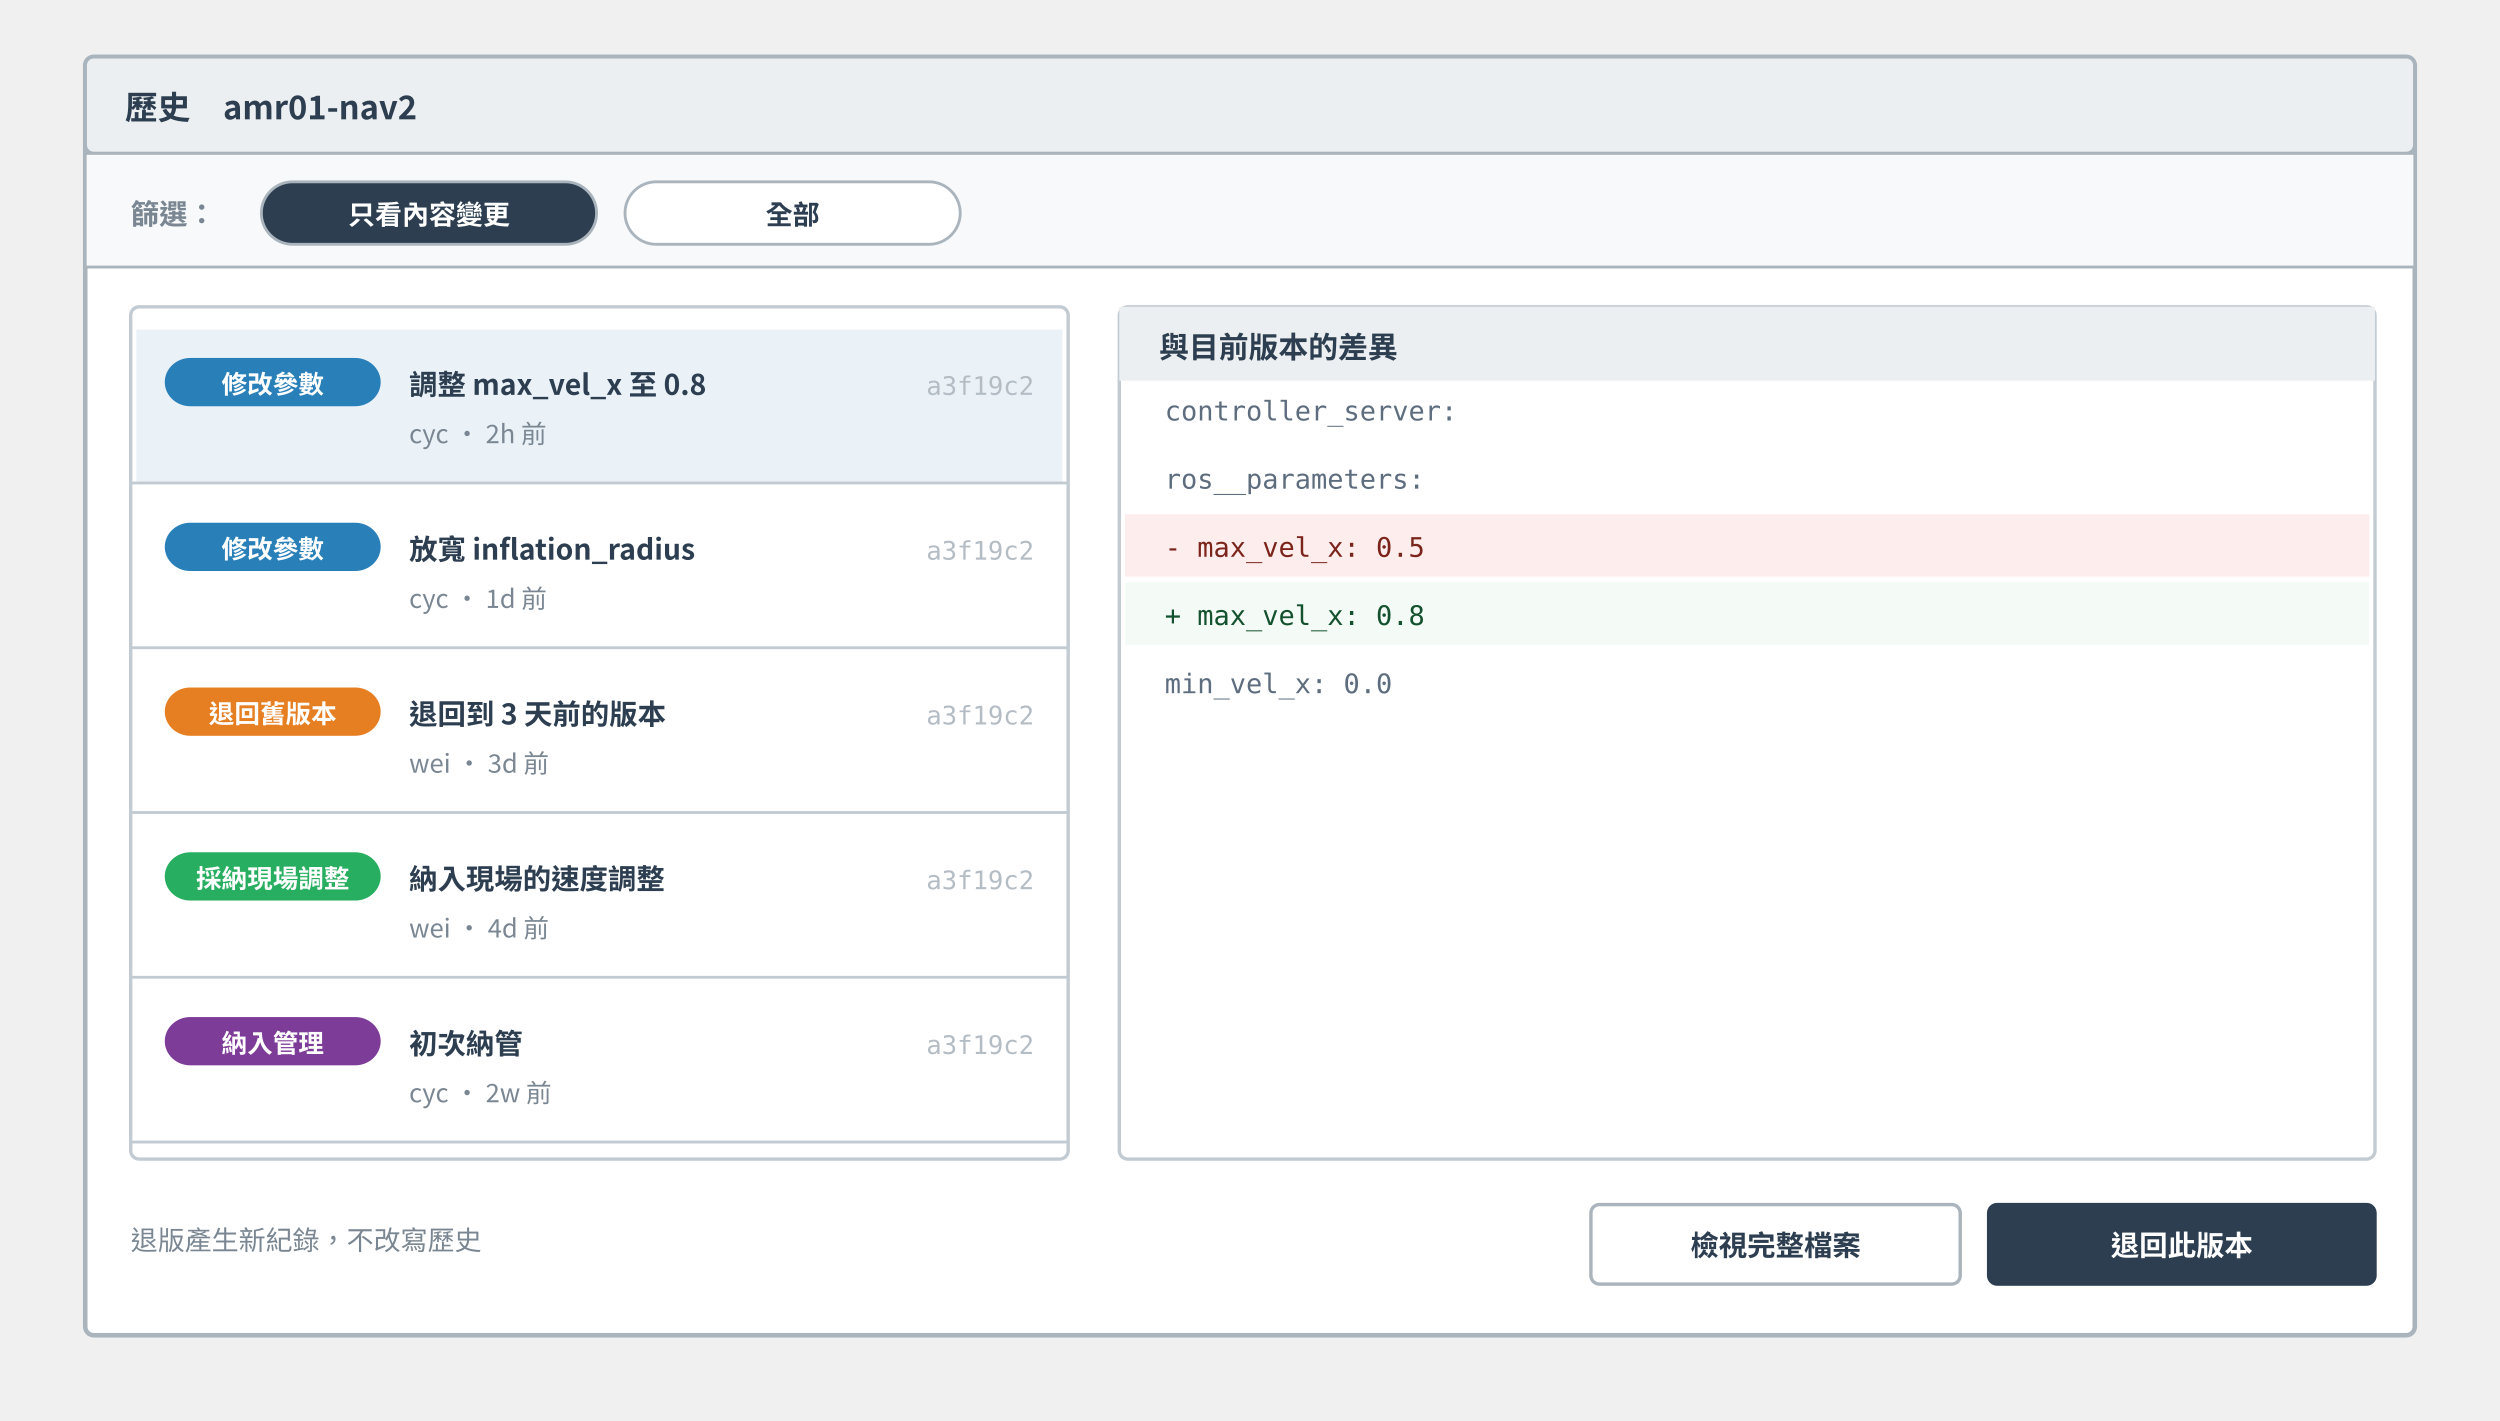
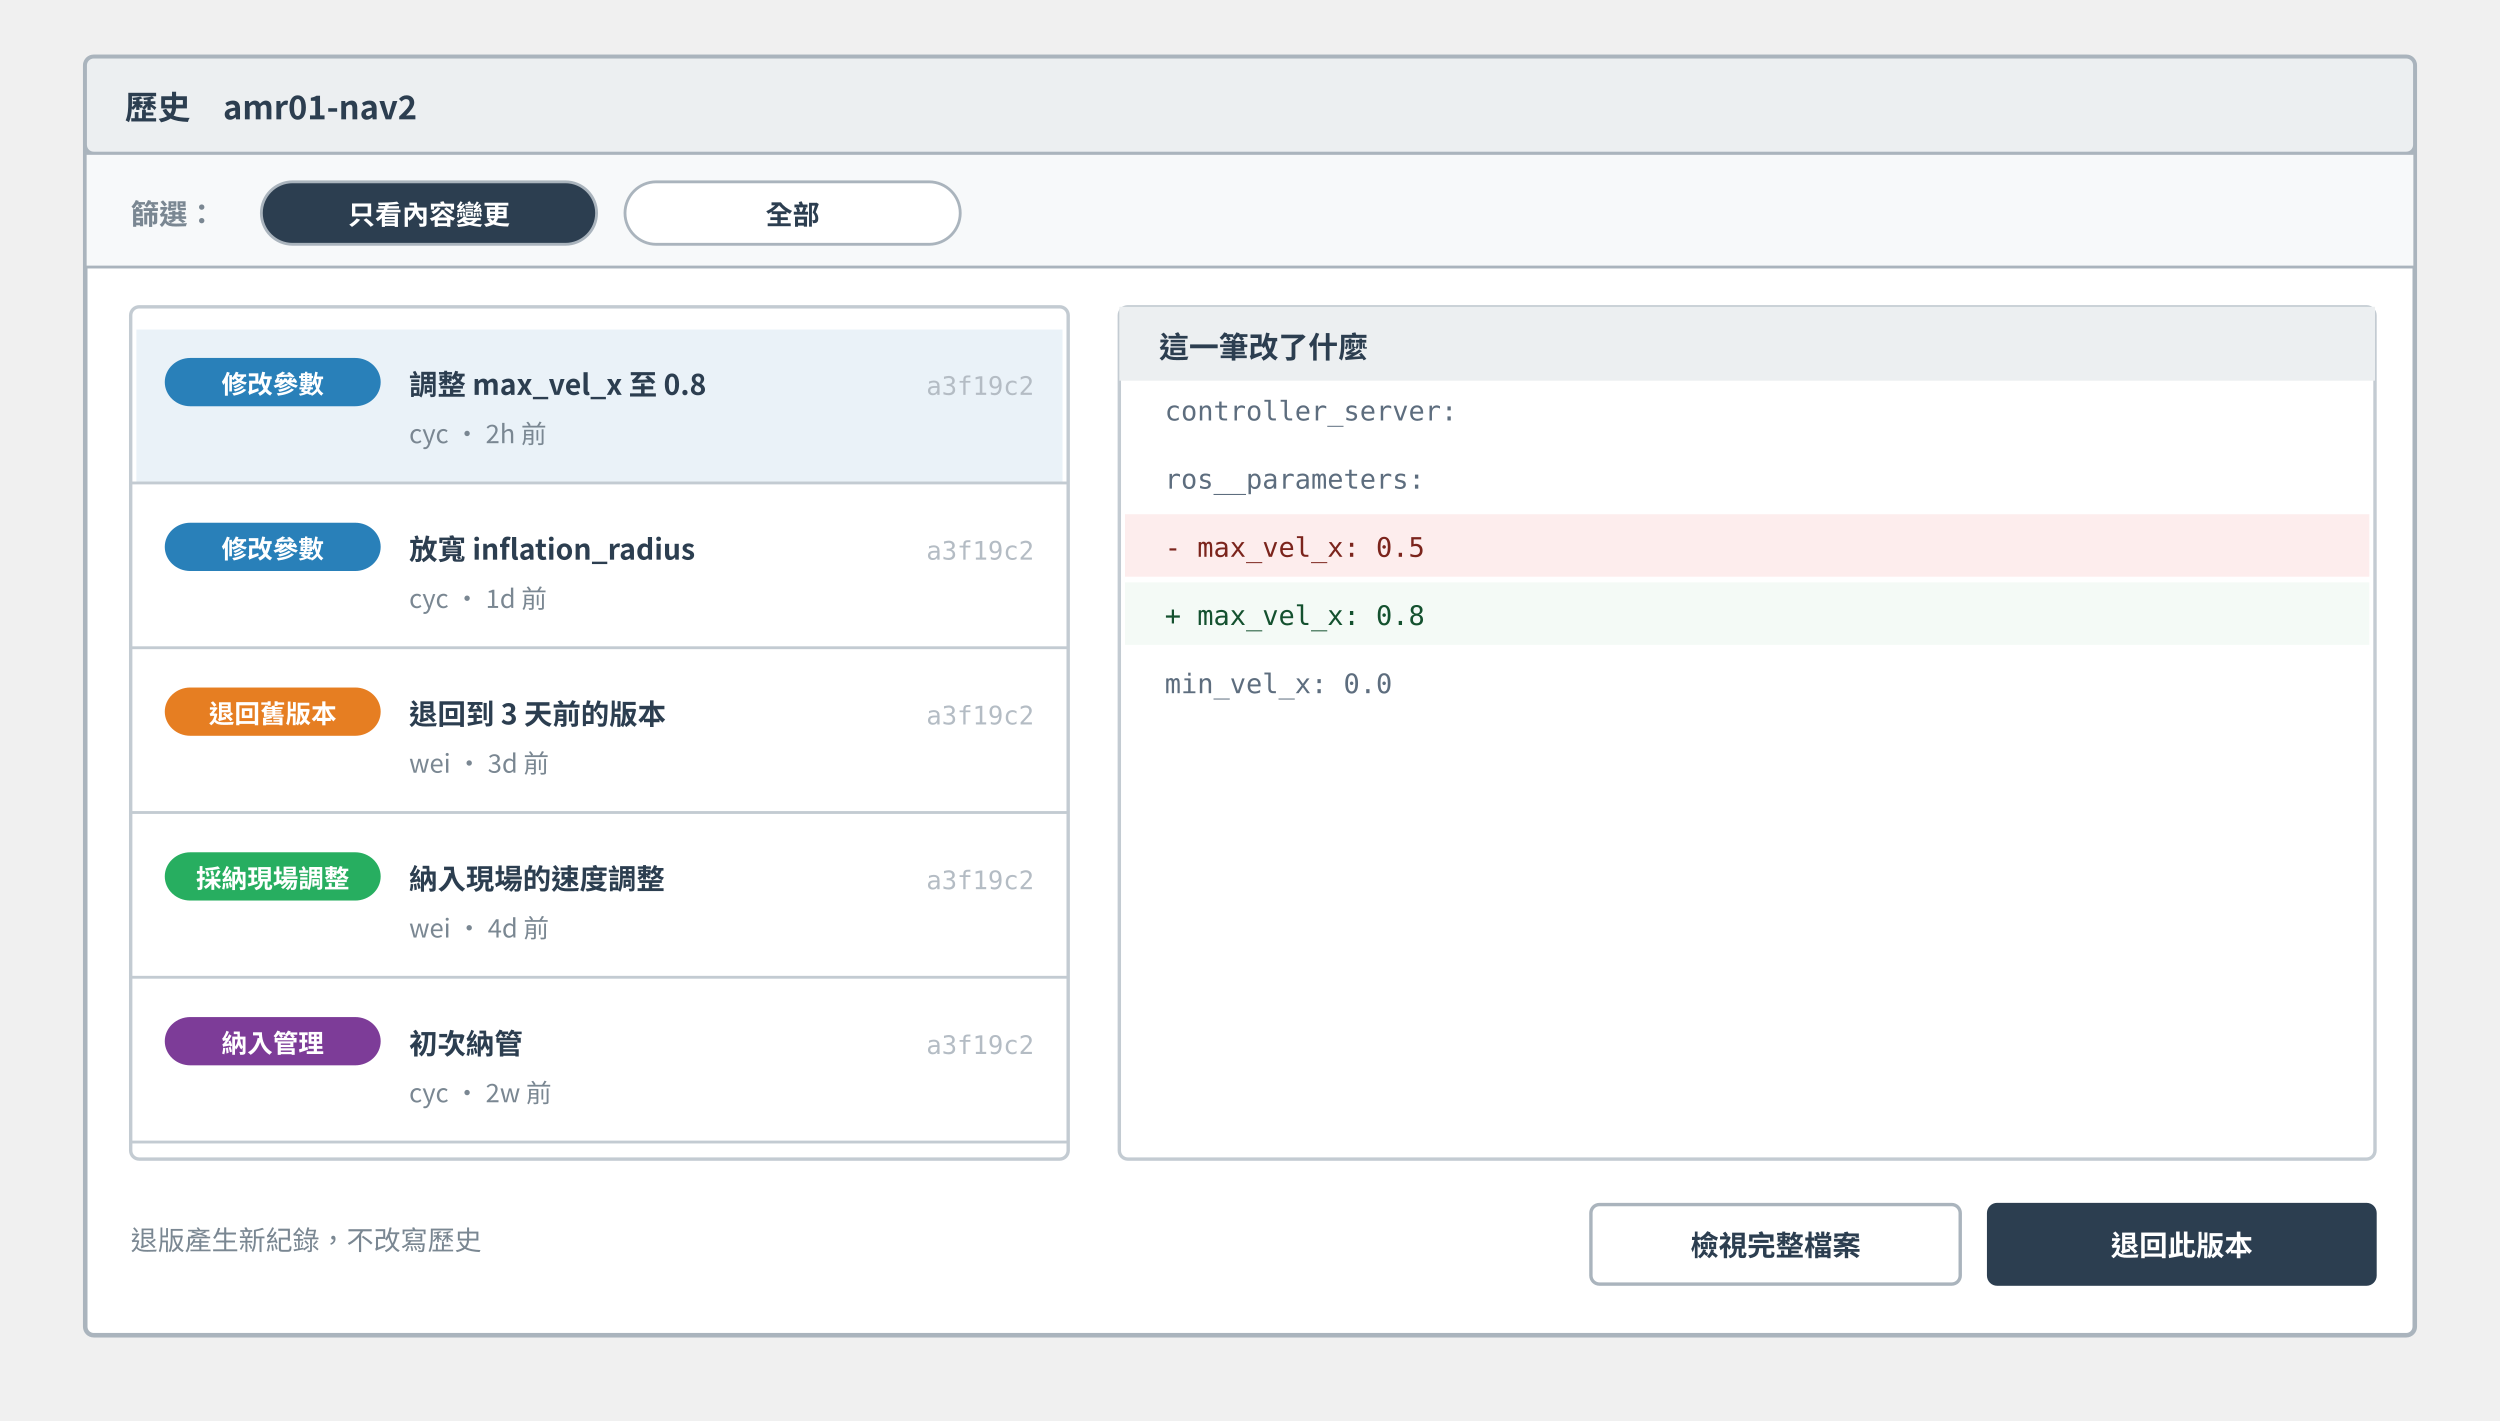
<svg xmlns="http://www.w3.org/2000/svg" viewBox="0 0 880 500" width="880" height="500">
  <defs>
    <marker id="ah" viewBox="0 0 10 10" refX="9.5" refY="5" markerWidth="6" markerHeight="6" orient="auto">
      <path d="M 0 0 L 10 5 L 0 10 z" fill="#5d6d7e" />
    </marker>
  </defs>
  <rect x="30" y="20" width="820" height="450" rx="3" fill="#ffffff" stroke="#aab4bd" stroke-width="1.6" />
  <rect x="30" y="20" width="820" height="34" rx="3" fill="#eceff1" stroke="#aab4bd" stroke-width="1.2" />
  <text x="44" y="42" font-family="Noto Sans CJK TC, WenQuanYi Zen Hei, sans-serif" font-size="11.5" font-weight="bold" fill="#2c3e50" text-anchor="start">歷史　amr01-nav2</text>
  <rect x="30" y="54" width="820" height="40" fill="#f7f9fa" stroke="#aab4bd" stroke-width="1" />
  <text x="46" y="79" font-family="Noto Sans CJK TC, WenQuanYi Zen Hei, sans-serif" font-size="10" font-weight="bold" fill="#7a8792" text-anchor="start">篩選：</text>
  <rect x="92" y="64" width="118" height="22" rx="11" fill="#2c3e50" stroke="#aab4bd" stroke-width="1" />
  <text x="151" y="79" font-family="Noto Sans CJK TC, WenQuanYi Zen Hei, sans-serif" font-size="9.5" font-weight="bold" fill="#ffffff" text-anchor="middle">只看內容變更</text>
  <rect x="220" y="64" width="118" height="22" rx="11" fill="#ffffff" stroke="#aab4bd" stroke-width="1" />
  <text x="279" y="79" font-family="Noto Sans CJK TC, WenQuanYi Zen Hei, sans-serif" font-size="9.5" font-weight="bold" fill="#2c3e50" text-anchor="middle">全部</text>
  <rect x="46" y="108" width="330" height="300" rx="3" fill="#ffffff" stroke="#c3cbd2" stroke-width="1.2" />
  <rect x="48" y="116" width="326" height="54" fill="#eaf2f8" />
  <line x1="46" y1="170" x2="376" y2="170" stroke="#c3cbd2" stroke-width="1" />
  <rect x="58" y="126" width="76" height="17" rx="9" fill="#2980b9" stroke="none" />
  <text x="96.0" y="138.5" font-family="Noto Sans CJK TC, WenQuanYi Zen Hei, sans-serif" font-size="9" font-weight="bold" fill="#ffffff" text-anchor="middle">修改參數</text>
  <text x="144" y="139" font-family="Noto Sans CJK TC, WenQuanYi Zen Hei, sans-serif" font-size="10" font-weight="bold" fill="#2c3e50" text-anchor="start">調整 max_vel_x 至 0.8</text>
  <text x="144" y="156" font-family="Noto Sans CJK TC, WenQuanYi Zen Hei, sans-serif" font-size="9" font-weight="normal" fill="#7a8792" text-anchor="start">cyc · 2h 前</text>
  <text x="364" y="139" font-family="DejaVu Sans Mono, monospace" font-size="9" font-weight="normal" fill="#b4bcc4" text-anchor="end">a3f19c2</text>
  <line x1="46" y1="228" x2="376" y2="228" stroke="#c3cbd2" stroke-width="1" />
  <rect x="58" y="184" width="76" height="17" rx="9" fill="#2980b9" stroke="none" />
  <text x="96.0" y="196.5" font-family="Noto Sans CJK TC, WenQuanYi Zen Hei, sans-serif" font-size="9" font-weight="bold" fill="#ffffff" text-anchor="middle">修改參數</text>
  <text x="144" y="197" font-family="Noto Sans CJK TC, WenQuanYi Zen Hei, sans-serif" font-size="10" font-weight="bold" fill="#2c3e50" text-anchor="start">放寬 inflation_radius</text>
  <text x="144" y="214" font-family="Noto Sans CJK TC, WenQuanYi Zen Hei, sans-serif" font-size="9" font-weight="normal" fill="#7a8792" text-anchor="start">cyc · 1d 前</text>
  <text x="364" y="197" font-family="DejaVu Sans Mono, monospace" font-size="9" font-weight="normal" fill="#b4bcc4" text-anchor="end">a3f19c2</text>
  <line x1="46" y1="286" x2="376" y2="286" stroke="#c3cbd2" stroke-width="1" />
  <rect x="58" y="242" width="76" height="17" rx="9" fill="#e67e22" stroke="none" />
  <text x="96.0" y="254.5" font-family="Noto Sans CJK TC, WenQuanYi Zen Hei, sans-serif" font-size="9" font-weight="bold" fill="#ffffff" text-anchor="middle">退回舊版本</text>
  <text x="144" y="255" font-family="Noto Sans CJK TC, WenQuanYi Zen Hei, sans-serif" font-size="10" font-weight="bold" fill="#2c3e50" text-anchor="start">退回到 3 天前的版本</text>
  <text x="144" y="272" font-family="Noto Sans CJK TC, WenQuanYi Zen Hei, sans-serif" font-size="9" font-weight="normal" fill="#7a8792" text-anchor="start">wei · 3d 前</text>
  <text x="364" y="255" font-family="DejaVu Sans Mono, monospace" font-size="9" font-weight="normal" fill="#b4bcc4" text-anchor="end">a3f19c2</text>
  <line x1="46" y1="344" x2="376" y2="344" stroke="#c3cbd2" stroke-width="1" />
  <rect x="58" y="300" width="76" height="17" rx="9" fill="#27ae60" stroke="none" />
  <text x="96.0" y="312.5" font-family="Noto Sans CJK TC, WenQuanYi Zen Hei, sans-serif" font-size="9" font-weight="bold" fill="#ffffff" text-anchor="middle">採納現場調整</text>
  <text x="144" y="313" font-family="Noto Sans CJK TC, WenQuanYi Zen Hei, sans-serif" font-size="10" font-weight="bold" fill="#2c3e50" text-anchor="start">納入現場的速度調整</text>
  <text x="144" y="330" font-family="Noto Sans CJK TC, WenQuanYi Zen Hei, sans-serif" font-size="9" font-weight="normal" fill="#7a8792" text-anchor="start">wei · 4d 前</text>
  <text x="364" y="313" font-family="DejaVu Sans Mono, monospace" font-size="9" font-weight="normal" fill="#b4bcc4" text-anchor="end">a3f19c2</text>
  <line x1="46" y1="402" x2="376" y2="402" stroke="#c3cbd2" stroke-width="1" />
  <rect x="58" y="358" width="76" height="17" rx="9" fill="#7d3c98" stroke="none" />
  <text x="96.0" y="370.5" font-family="Noto Sans CJK TC, WenQuanYi Zen Hei, sans-serif" font-size="9" font-weight="bold" fill="#ffffff" text-anchor="middle">納入管理</text>
  <text x="144" y="371" font-family="Noto Sans CJK TC, WenQuanYi Zen Hei, sans-serif" font-size="10" font-weight="bold" fill="#2c3e50" text-anchor="start">初次納管</text>
  <text x="144" y="388" font-family="Noto Sans CJK TC, WenQuanYi Zen Hei, sans-serif" font-size="9" font-weight="normal" fill="#7a8792" text-anchor="start">cyc · 2w 前</text>
  <text x="364" y="371" font-family="DejaVu Sans Mono, monospace" font-size="9" font-weight="normal" fill="#b4bcc4" text-anchor="end">a3f19c2</text>
  <rect x="394" y="108" width="442" height="300" rx="3" fill="#ffffff" stroke="#c3cbd2" stroke-width="1.2" />
  <rect x="394" y="108" width="442" height="26" fill="#eceff1" />
-   <text x="408" y="126" font-family="Noto Sans CJK TC, WenQuanYi Zen Hei, sans-serif" font-size="10.5" font-weight="bold" fill="#2c3e50" text-anchor="start">與目前版本的差異</text>
+   <text x="408" y="126" font-family="Noto Sans CJK TC, WenQuanYi Zen Hei, sans-serif" font-size="10.5" font-weight="bold" fill="#2c3e50" text-anchor="start">這一筆改了什麼</text>
  <text x="410" y="148" font-family="DejaVu Sans Mono, monospace" font-size="9.5" font-weight="normal" fill="#5d6d7e" text-anchor="start">  controller_server:</text>
  <text x="410" y="172" font-family="DejaVu Sans Mono, monospace" font-size="9.5" font-weight="normal" fill="#5d6d7e" text-anchor="start">    ros__parameters:</text>
  <rect x="396" y="181" width="438" height="22" fill="#fdeded" />
  <text x="410" y="196" font-family="DejaVu Sans Mono, monospace" font-size="9.5" font-weight="normal" fill="#7b241c" text-anchor="start">-     max_vel_x: 0.5</text>
  <rect x="396" y="205" width="438" height="22" fill="#f4faf6" />
  <text x="410" y="220" font-family="DejaVu Sans Mono, monospace" font-size="9.5" font-weight="normal" fill="#14512f" text-anchor="start">+     max_vel_x: 0.8</text>
  <text x="410" y="244" font-family="DejaVu Sans Mono, monospace" font-size="9.5" font-weight="normal" fill="#5d6d7e" text-anchor="start">      min_vel_x: 0.0</text>
  <rect x="560" y="424" width="130" height="28" rx="3" fill="#ffffff" stroke="#aab4bd" stroke-width="1.2" />
  <text x="625.0" y="442.0" font-family="Noto Sans CJK TC, WenQuanYi Zen Hei, sans-serif" font-size="10" font-weight="bold" fill="#2c3e50" text-anchor="middle">檢視完整檔案</text>
  <rect x="700" y="424" width="136" height="28" rx="3" fill="#2c3e50" stroke="#2c3e50" stroke-width="1.2" />
  <text x="768.0" y="442.0" font-family="Noto Sans CJK TC, WenQuanYi Zen Hei, sans-serif" font-size="10" font-weight="bold" fill="#ffffff" text-anchor="middle">退回此版本</text>
  <text x="46" y="440" font-family="Noto Sans CJK TC, WenQuanYi Zen Hei, sans-serif" font-size="9.5" font-weight="normal" fill="#7a8792" text-anchor="start">退版產生新紀錄，不改寫歷史</text>
</svg>
